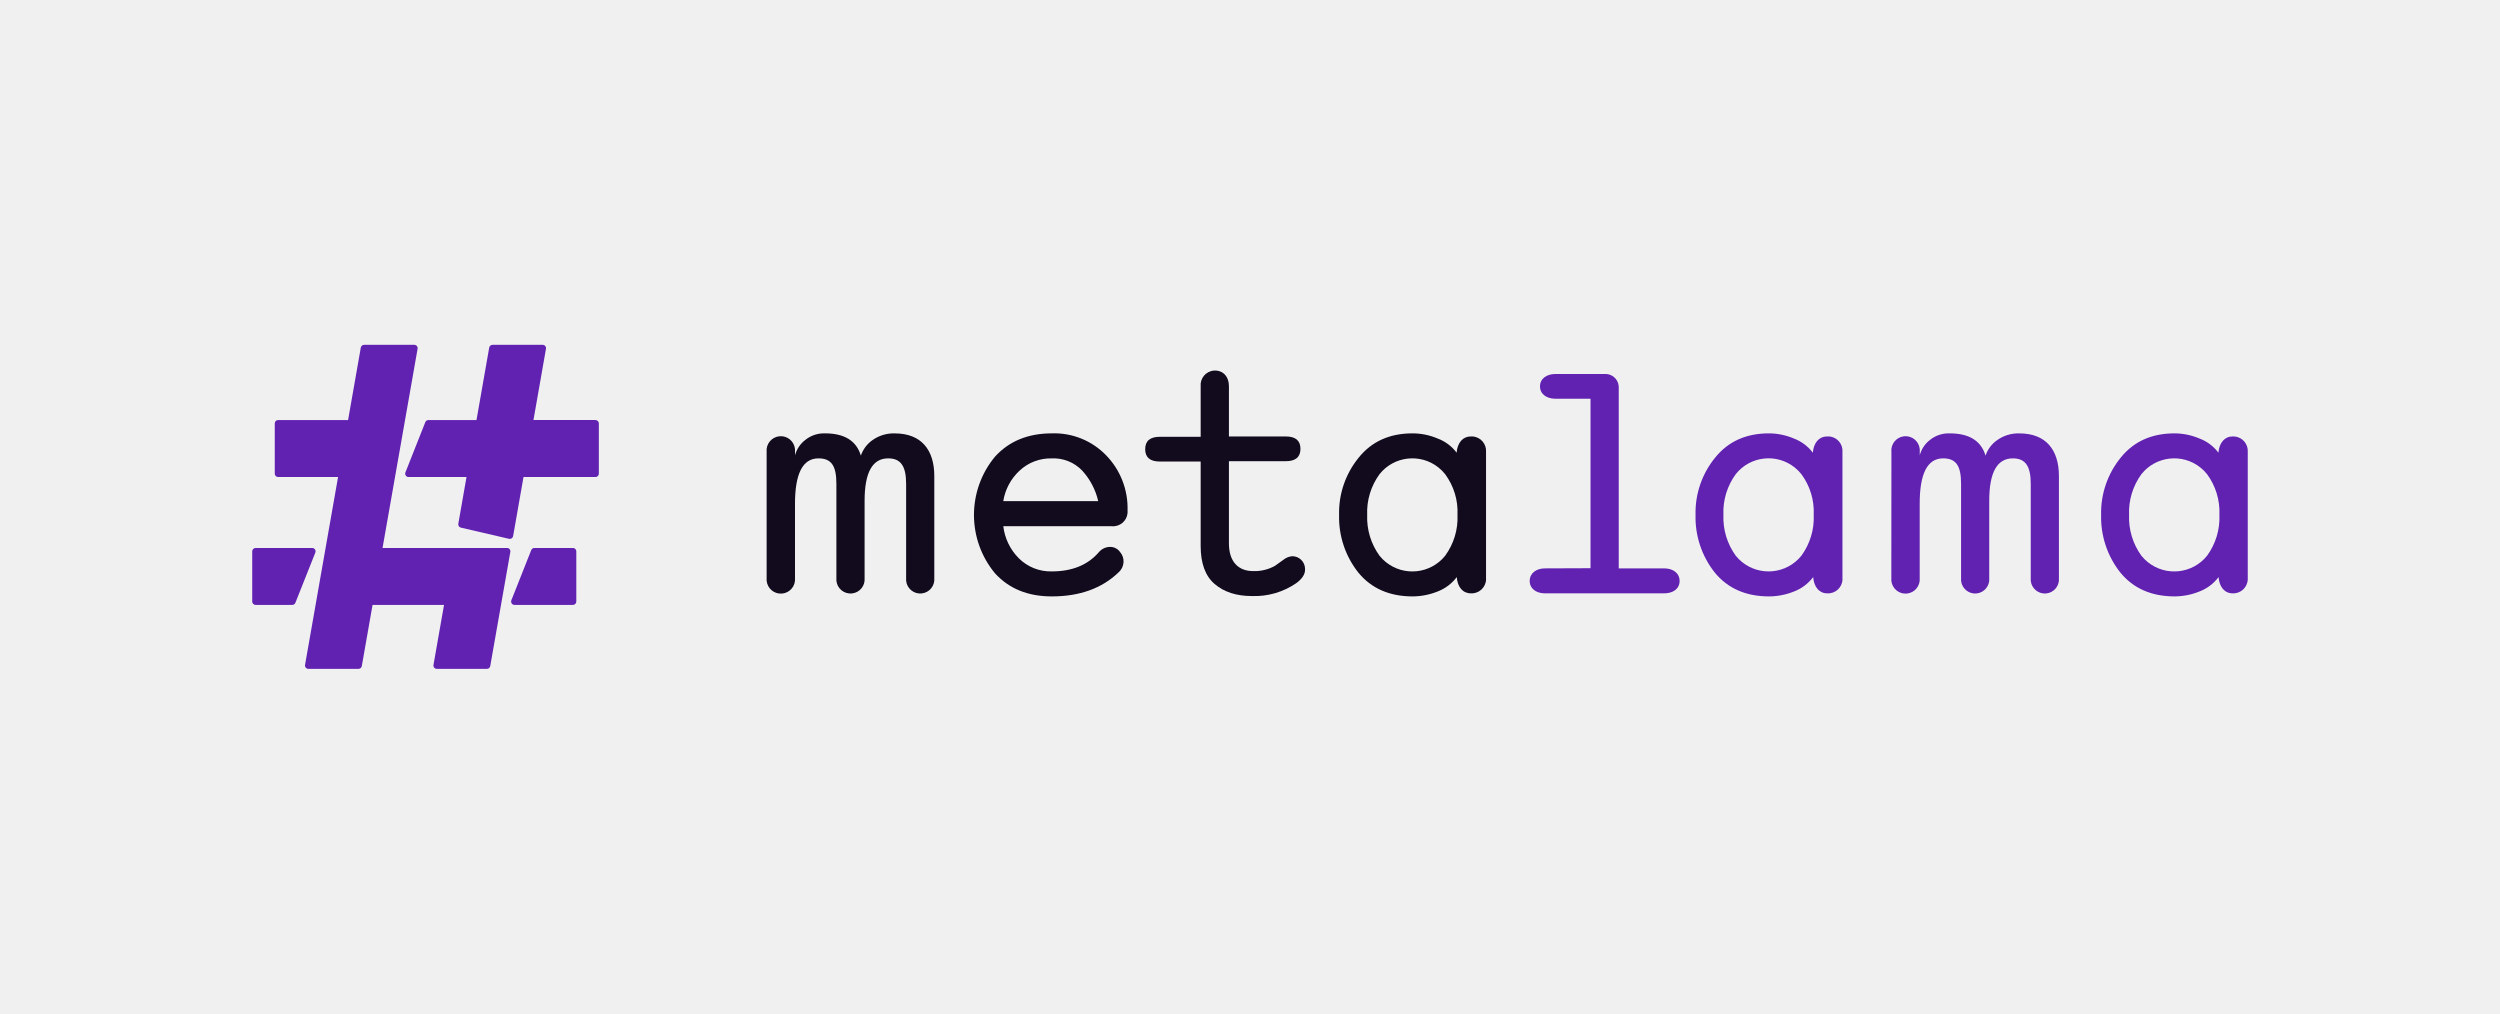
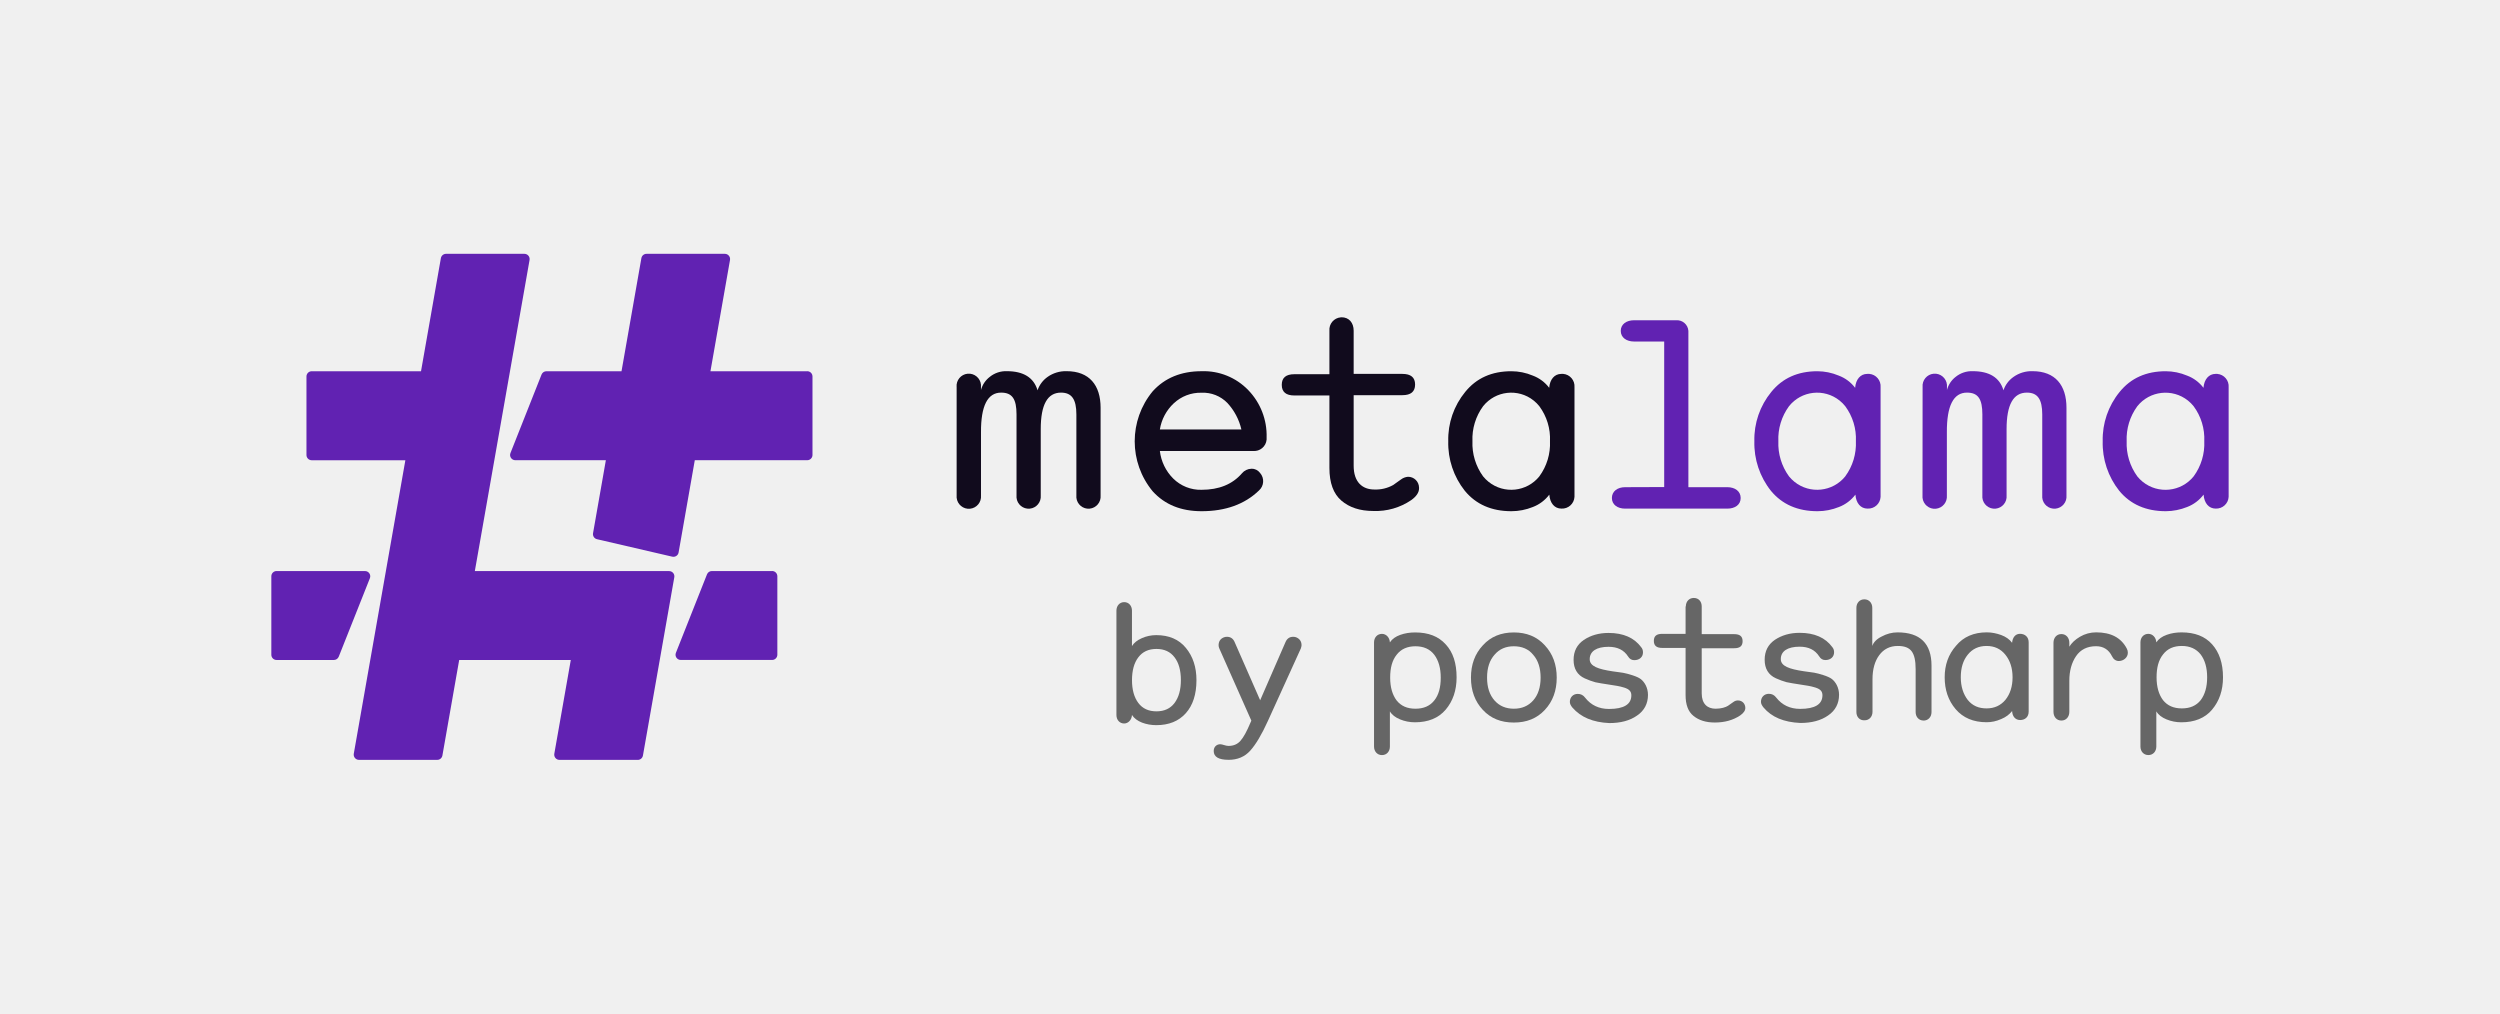
<svg xmlns="http://www.w3.org/2000/svg" id="Artwork" viewBox="0 0 890.88 361.22">
  <defs>
    <style>
      .cls-1, .cls-2, .cls-3 {
        fill: none;
      }

      .cls-2 {
        clip-path: url(#clippath-1);
      }

+       .cls-4 {
+         fill: #110b1d;
+       }
+ 
+       .cls-5, .cls-6 {
+         fill: #666;
+       }
+ 
+       .cls-7 {
+         fill: #6122b2;
+       }
+ 
+       .cls-6 {
+         fill-rule: evenodd;
+       }

      .cls-3 {
        clip-path: url(#clippath);
      }

-       
-       .cls-4 {
-         fill: #110b1d;
-       }
- 
-       .cls-5 {
-         fill: #6122b2;
-       }
- 
-         @media (prefers-color-scheme: dark) {
-           .cls-4 {
-             fill: #fff;
-           }
- 
-           .cls-5 {
-             fill: #973bfc;
-           }
+       @media (prefers-color-scheme: dark) {
+         .cls-4 {
+           fill: #fff;
        }

+         .cls-5, .cls-6 {
+           fill: #a0a0a0;
+         }
+ 
+         .cls-7 {
+           fill: #973bfc;
+         }
+       }
    </style>
    <clipPath id="clippath">
-       <rect class="cls-1" x="89.89" y="122.87" width="711.11" height="115.48" />
+       <rect class="cls-1" x="96.7" y="90.45" width="697.49" height="180.32" />
    </clipPath>
    <clipPath id="clippath-1">
-       <rect class="cls-1" x="89.89" y="122.87" width="711.11" height="115.48" />
+       <rect class="cls-1" x="96.7" y="90.45" width="697.49" height="180.32" />
    </clipPath>
  </defs>
  <g id="_003_Landscape" data-name="003 Landscape">
    <g class="cls-3">
      <g class="cls-2">
-         <path class="cls-4" d="m273.19,160.99c-.26-2.79,1.79-5.26,4.58-5.53,2.79-.26,5.26,1.79,5.53,4.58.03.31.03.63,0,.95v1.25c.59-2.17,1.88-4.09,3.66-5.46,1.99-1.61,4.49-2.44,7.04-2.35,6.92,0,11.18,2.64,12.77,7.93.77-2.26,2.24-4.21,4.21-5.57,2.3-1.61,5.06-2.44,7.87-2.35,9.38,0,14.09,5.79,14.09,15.18v36.37c.26,2.77-1.78,5.23-4.55,5.49-2.77.26-5.23-1.78-5.49-4.55-.03-.31-.03-.63,0-.94v-33.58c0-6.4-1.97-9.07-6.4-9.07-5.62,0-8.4,5.03-8.4,15.13v27.52c.26,2.77-1.78,5.23-4.55,5.49-2.78.26-5.24-1.78-5.5-4.55-.03-.31-.03-.63,0-.94v-33.58c0-6.4-1.75-9.07-6.4-9.07-5.62,0-8.4,5.48-8.35,16.44v26.21c.26,2.79-1.79,5.26-4.58,5.53s-5.26-1.79-5.53-4.58c-.03-.31-.03-.63,0-.95v-44.99Z" />
-         <path class="cls-4" d="m395.5,194.89c-1.53.03-2.97.73-3.94,1.91-3.93,4.53-9.49,6.82-16.75,6.82-4.4.12-8.65-1.58-11.77-4.69-3.07-3.08-5.01-7.1-5.51-11.41h38.65c2.86.26,5.38-1.86,5.63-4.71.03-.3.03-.6,0-.91.21-7.29-2.52-14.36-7.59-19.6-5.06-5.26-12.12-8.13-19.41-7.87-8.47,0-15.24,2.79-20.25,8.31-9.98,12.05-9.98,29.5,0,41.55,5.02,5.51,11.77,8.24,20.25,8.24,9.88,0,17.86-2.84,23.8-8.58,2.15-1.87,2.38-5.13.5-7.28-.02-.02-.04-.05-.06-.07-.83-1.11-2.16-1.75-3.54-1.71Zm-32.22-27.13c3.11-2.94,7.25-4.52,11.53-4.41,4.03-.18,7.94,1.37,10.75,4.26,2.86,3.09,4.85,6.87,5.79,10.97h-33.83c.66-4.15,2.68-7.95,5.75-10.82" />
-         <path class="cls-4" d="m432.9,132.04c3.12,0,5.03,2.3,5.03,5.57v17.92h20.25c3.48,0,5.24,1.47,5.24,4.41s-1.75,4.41-5.24,4.41h-20.25v29.27c0,6.82,3.6,9.89,8.62,9.89,2.7.1,5.38-.54,7.75-1.85l3.22-2.3c.85-.66,1.87-1.05,2.94-1.15,2.51-.03,4.57,1.98,4.6,4.49,0,.1,0,.21,0,.32,0,1.69-1.09,3.32-3.22,4.85-4.64,3.16-10.17,4.75-15.78,4.53-5.52,0-9.93-1.47-13.24-4.31-3.31-2.84-4.96-7.35-4.96-13.54v-30.08h-14.53c-3.5,0-5.24-1.47-5.24-4.41s1.74-4.41,5.24-4.41h14.53v-18.03c-.24-2.83,1.87-5.32,4.7-5.56.11,0,.23-.01.34-.02Z" />
-         <path class="cls-4" d="m524.09,155.53c-2.78,0-4.75,2.24-5.02,5.78-1.74-2.31-4.11-4.07-6.82-5.07-2.82-1.19-5.84-1.81-8.9-1.81-8.09,0-14.47,2.84-19.12,8.58-4.73,5.76-7.23,13.03-7.04,20.47-.2,7.46,2.24,14.75,6.88,20.59,4.63,5.62,11.07,8.46,19.33,8.46,3.05-.01,6.07-.61,8.9-1.75,2.71-1.04,5.07-2.82,6.82-5.13.26,3.56,2.18,5.79,5.02,5.79,2.84.16,5.27-2.02,5.42-4.86.01-.24,0-.48-.01-.72v-44.77c.23-2.83-1.87-5.32-4.71-5.55-.25-.02-.5-.02-.75,0m-9.12,42.52c-5.21,6.45-14.67,7.45-21.12,2.24-.82-.66-1.57-1.41-2.24-2.24-3.07-4.23-4.62-9.36-4.41-14.58-.22-5.2,1.34-10.32,4.41-14.52,5.14-6.45,14.53-7.51,20.98-2.38.88.7,1.68,1.5,2.38,2.38,3.1,4.19,4.66,9.31,4.41,14.52.24,5.22-1.32,10.36-4.41,14.58" />
-         <path class="cls-5" d="m566.79,202.48v-60.39h-12.5c-3.12,0-5.51-1.63-5.51-4.41s2.4-4.41,5.51-4.41h17.52c2.6-.16,4.85,1.81,5.03,4.41v64.86h16.18c3.12,0,5.51,1.65,5.51,4.49s-2.4,4.41-5.51,4.41h-42.45c-3.1,0-5.46-1.63-5.46-4.41s2.35-4.49,5.46-4.49l16.22-.06Z" />
-         <path class="cls-5" d="m651.03,155.53c-2.78,0-4.75,2.24-5.02,5.78-1.75-2.3-4.11-4.06-6.82-5.07-2.79-1.18-5.79-1.8-8.82-1.81-8.09,0-14.47,2.84-19.12,8.58-4.73,5.76-7.23,13.03-7.04,20.47-.2,7.46,2.24,14.75,6.88,20.59,4.63,5.62,11.07,8.46,19.32,8.46,3.05-.01,6.07-.61,8.9-1.75,2.71-1.04,5.07-2.82,6.82-5.13.27,3.56,2.18,5.79,5.02,5.79,2.84.16,5.27-2.02,5.42-4.86.01-.24.01-.48-.01-.72v-44.77c.24-2.83-1.87-5.32-4.7-5.56-.28-.02-.55-.02-.83,0m-9.12,42.52c-5.21,6.45-14.67,7.45-21.12,2.24-.82-.66-1.57-1.41-2.24-2.24-3.07-4.23-4.62-9.36-4.41-14.58-.22-5.2,1.34-10.32,4.41-14.52,5.14-6.45,14.53-7.51,20.98-2.38.88.7,1.68,1.5,2.38,2.38,3.1,4.19,4.66,9.31,4.41,14.52.24,5.22-1.32,10.36-4.41,14.58" />
-         <path class="cls-5" d="m674,160.99c-.26-2.79,1.79-5.26,4.58-5.53,2.79-.26,5.26,1.79,5.53,4.58.03.31.03.63,0,.95v1.25c.57-2.17,1.84-4.09,3.62-5.46,1.99-1.6,4.49-2.44,7.04-2.35,6.94,0,11.2,2.64,12.78,7.93.76-2.26,2.24-4.22,4.21-5.57,2.29-1.61,5.05-2.44,7.85-2.35,9.4,0,14.09,5.79,14.09,15.18v36.37c.26,2.77-1.78,5.23-4.55,5.49-2.77.26-5.23-1.78-5.49-4.55-.03-.31-.03-.63,0-.94v-33.58c0-6.4-1.97-9.07-6.38-9.07-5.63,0-8.41,5.03-8.41,15.13v27.52c.26,2.77-1.78,5.23-4.55,5.49-2.77.26-5.23-1.78-5.49-4.55-.03-.31-.03-.63,0-.94v-33.58c0-6.4-1.75-9.07-6.4-9.07-5.62,0-8.4,5.48-8.34,16.44v26.21c.26,2.79-1.79,5.26-4.58,5.53s-5.26-1.79-5.53-4.58c-.03-.31-.03-.63,0-.95l.03-44.99Z" />
-         <path class="cls-5" d="m795.56,155.53c-2.78,0-4.74,2.24-5.02,5.78-1.74-2.31-4.11-4.07-6.82-5.07-2.79-1.18-5.79-1.8-8.82-1.81-8.09,0-14.47,2.84-19.12,8.58-4.72,5.76-7.22,13.03-7.04,20.47-.2,7.46,2.24,14.75,6.88,20.59,4.63,5.62,11.07,8.46,19.33,8.46,3.03-.02,6.02-.61,8.82-1.75,2.71-1.03,5.08-2.81,6.82-5.13.28,3.56,2.18,5.79,5.02,5.79,2.84.13,5.25-2.07,5.38-4.91.01-.21,0-.41,0-.62v-44.81c.23-2.83-1.88-5.32-4.71-5.55-.23-.02-.47-.02-.7-.01m-9.1,42.52c-5.22,6.45-14.69,7.45-21.14,2.23-.82-.66-1.57-1.41-2.23-2.23-3.07-4.23-4.62-9.36-4.41-14.58-.22-5.2,1.34-10.32,4.41-14.52,5.14-6.45,14.55-7.51,21-2.37.88.7,1.67,1.49,2.37,2.37,3.09,4.19,4.65,9.32,4.41,14.52.23,5.22-1.33,10.36-4.41,14.58" />
-         <path class="cls-5" d="m111.26,195.27h-20.18c-.66,0-1.2.53-1.2,1.19v17.9c0,.66.54,1.2,1.2,1.2h13.07c.49,0,.93-.3,1.11-.75l7.11-17.9c.31-.79-.27-1.64-1.11-1.64" />
-         <path class="cls-5" d="m180.66,195.27h-44.34l12.49-70.99c.13-.73-.43-1.4-1.18-1.4h-17.88c-.58,0-1.08.42-1.18.99l-4.53,25.81h-24.94c-.66,0-1.19.53-1.19,1.19v17.92c0,.66.53,1.19,1.19,1.19h21.37l-11.77,66.97c-.13.73.43,1.4,1.18,1.4h17.87c.58,0,1.08-.42,1.18-.99l3.83-21.8h25.47l-3.76,21.39c-.13.73.43,1.4,1.18,1.4h17.87c.58,0,1.08-.42,1.18-.99l7.16-40.7c.13-.73-.43-1.4-1.18-1.4" />
-         <path class="cls-5" d="m204.16,195.27h-13.74c-.49,0-.93.3-1.11.75l-7.09,17.9c-.31.79.27,1.64,1.11,1.64h20.84c.66,0,1.2-.54,1.2-1.2v-17.9c0-.66-.54-1.19-1.2-1.19" />
-         <path class="cls-5" d="m212.19,149.67h-22.09l4.46-25.39c.13-.73-.43-1.4-1.18-1.4h-17.87c-.58,0-1.08.42-1.18.99l-4.53,25.81h-17.13c-.49,0-.93.3-1.11.75l-7.09,17.92c-.31.78.27,1.64,1.11,1.64h20.66l-2.92,16.66c-.11.63.29,1.23.91,1.37l17.17,3.99c.67.15,1.33-.28,1.45-.96l3.7-21.06h25.66c.66,0,1.19-.53,1.19-1.19v-17.92c0-.66-.53-1.19-1.19-1.19" />
+         <path class="cls-4" d="m340.89,137.92c-.22-2.4,1.54-4.52,3.93-4.75,2.4-.22,4.52,1.54,4.75,3.93.03.27.03.54,0,.81v1.07c.51-1.87,1.61-3.51,3.15-4.69,1.71-1.38,3.86-2.1,6.05-2.02,5.94,0,9.6,2.27,10.96,6.81.66-1.94,1.93-3.62,3.61-4.79,1.97-1.39,4.35-2.09,6.76-2.02,8.06,0,12.1,4.98,12.1,13.03v31.24c.22,2.38-1.53,4.49-3.91,4.72-2.38.22-4.49-1.53-4.72-3.91-.03-.27-.03-.54,0-.81v-28.84c0-5.49-1.69-7.79-5.49-7.79-4.83,0-7.21,4.32-7.21,13v23.63c.22,2.38-1.53,4.49-3.91,4.72-2.38.22-4.5-1.53-4.72-3.91-.03-.27-.03-.54,0-.81v-28.84c0-5.49-1.5-7.79-5.49-7.79-4.82,0-7.22,4.71-7.17,14.12v22.51c.22,2.4-1.54,4.52-3.93,4.75s-4.52-1.54-4.75-3.93c-.03-.27-.03-.54,0-.81v-38.64Z" />
+         <path class="cls-4" d="m445.94,167.04c-1.31.03-2.55.63-3.38,1.64-3.37,3.89-8.15,5.86-14.39,5.86-3.78.1-7.43-1.36-10.11-4.03-2.64-2.64-4.3-6.09-4.74-9.8h33.2c2.45.22,4.62-1.59,4.84-4.05.02-.26.02-.52,0-.78.18-6.26-2.17-12.33-6.52-16.84-4.34-4.52-10.41-6.98-16.67-6.76-7.28,0-13.09,2.4-17.39,7.14-8.57,10.35-8.57,25.33,0,35.68,4.31,4.74,10.11,7.07,17.39,7.07,8.49,0,15.34-2.44,20.44-7.36,1.85-1.61,2.04-4.41.43-6.26-.02-.02-.03-.04-.05-.06-.72-.95-1.85-1.5-3.04-1.47Zm-27.68-23.3c2.67-2.52,6.23-3.89,9.9-3.79,3.46-.16,6.82,1.18,9.23,3.66,2.45,2.65,4.17,5.9,4.98,9.42h-29.05c.57-3.56,2.31-6.83,4.94-9.3" />
+         <path class="cls-4" d="m478.06,113.06c2.68,0,4.32,1.97,4.32,4.79v15.39h17.39c2.99,0,4.5,1.26,4.5,3.79s-1.5,3.79-4.5,3.79h-17.39v25.13c0,5.86,3.09,8.49,7.4,8.49,2.32.09,4.62-.46,6.66-1.59l2.77-1.97c.73-.56,1.61-.9,2.52-.98,2.16-.03,3.92,1.7,3.95,3.86,0,.09,0,.18,0,.27,0,1.45-.93,2.85-2.76,4.17-3.98,2.72-8.74,4.08-13.55,3.89-4.74,0-8.53-1.26-11.37-3.7-2.84-2.44-4.26-6.32-4.26-11.63v-25.83h-12.48c-3,0-4.5-1.26-4.5-3.79s1.49-3.79,4.5-3.79h12.48v-15.49c-.2-2.43,1.6-4.57,4.04-4.77.1,0,.19-.01.29-.01Z" />
+         <path class="cls-4" d="m556.37,133.24c-2.39,0-4.08,1.92-4.31,4.96-1.5-1.98-3.53-3.49-5.86-4.36-2.42-1.02-5.02-1.55-7.64-1.55-6.95,0-12.43,2.44-16.42,7.36-4.06,4.95-6.21,11.19-6.05,17.58-.17,6.41,1.93,12.67,5.91,17.68,3.98,4.82,9.51,7.26,16.6,7.26,2.62,0,5.21-.52,7.64-1.5,2.33-.89,4.36-2.42,5.86-4.41.23,3.06,1.87,4.98,4.31,4.98,2.44.13,4.52-1.73,4.66-4.17.01-.21,0-.41,0-.62v-38.45c.2-2.43-1.61-4.57-4.04-4.77-.21-.02-.43-.02-.64,0m-7.83,36.52c-4.48,5.54-12.6,6.4-18.14,1.92-.71-.57-1.35-1.22-1.92-1.92-2.64-3.63-3.97-8.04-3.79-12.52-.19-4.46,1.15-8.86,3.79-12.47,4.41-5.54,12.48-6.45,18.01-2.04.76.6,1.44,1.29,2.04,2.04,2.66,3.6,4,8,3.79,12.47.2,4.48-1.13,8.9-3.79,12.52" />
+         <path class="cls-7" d="m593.04,173.56v-51.86h-10.74c-2.68,0-4.74-1.4-4.74-3.79s2.06-3.79,4.74-3.79h15.04c2.24-.14,4.16,1.55,4.32,3.79v55.7h13.89c2.68,0,4.74,1.41,4.74,3.85s-2.06,3.79-4.74,3.79h-36.46c-2.66,0-4.69-1.4-4.69-3.79s2.02-3.85,4.69-3.85l13.93-.05Z" />
+         <path class="cls-7" d="m665.39,133.24c-2.39,0-4.08,1.92-4.31,4.96-1.5-1.98-3.53-3.49-5.86-4.36-2.4-1.01-4.98-1.54-7.58-1.55-6.95,0-12.43,2.44-16.42,7.36-4.06,4.95-6.21,11.19-6.05,17.58-.17,6.41,1.92,12.67,5.91,17.68,3.98,4.82,9.51,7.26,16.6,7.26,2.62,0,5.21-.52,7.64-1.5,2.33-.89,4.36-2.42,5.86-4.41.23,3.06,1.87,4.98,4.31,4.98,2.44.13,4.52-1.73,4.66-4.17.01-.21,0-.41,0-.62v-38.45c.2-2.43-1.6-4.57-4.04-4.77-.24-.02-.47-.02-.71,0m-7.83,36.52c-4.48,5.54-12.6,6.4-18.14,1.92-.71-.57-1.35-1.22-1.92-1.92-2.64-3.63-3.97-8.04-3.79-12.52-.19-4.46,1.15-8.86,3.79-12.47,4.41-5.54,12.48-6.45,18.01-2.04.76.6,1.44,1.29,2.04,2.04,2.66,3.6,4,8,3.79,12.47.2,4.48-1.13,8.9-3.79,12.52" />
+         <path class="cls-7" d="m685.12,137.92c-.22-2.4,1.54-4.52,3.93-4.75,2.4-.22,4.52,1.54,4.75,3.93.03.27.03.54,0,.81v1.07c.49-1.86,1.58-3.51,3.11-4.69,1.71-1.38,3.86-2.1,6.05-2.02,5.96,0,9.62,2.27,10.98,6.81.65-1.94,1.92-3.62,3.61-4.79,1.97-1.39,4.34-2.1,6.74-2.02,8.07,0,12.1,4.98,12.1,13.03v31.24c.22,2.38-1.53,4.49-3.91,4.72-2.38.22-4.49-1.53-4.72-3.91-.03-.27-.03-.54,0-.81v-28.84c0-5.49-1.69-7.79-5.48-7.79-4.84,0-7.23,4.32-7.23,13v23.63c.22,2.38-1.53,4.49-3.91,4.72-2.38.22-4.49-1.53-4.72-3.91-.03-.27-.03-.54,0-.81v-28.84c0-5.49-1.5-7.79-5.49-7.79-4.83,0-7.21,4.71-7.16,14.12v22.51c.22,2.4-1.54,4.52-3.93,4.75s-4.52-1.54-4.75-3.93c-.03-.27-.03-.54,0-.81l.03-38.64Z" />
+         <path class="cls-7" d="m789.52,133.24c-2.39,0-4.07,1.92-4.31,4.96-1.5-1.98-3.53-3.5-5.86-4.36-2.4-1.01-4.97-1.54-7.58-1.55-6.95,0-12.43,2.44-16.42,7.36-4.06,4.95-6.2,11.19-6.05,17.58-.17,6.41,1.93,12.67,5.91,17.68,3.98,4.82,9.51,7.26,16.6,7.26,2.6-.02,5.17-.53,7.58-1.5,2.33-.89,4.36-2.42,5.86-4.41.24,3.06,1.87,4.98,4.31,4.98,2.44.11,4.51-1.78,4.62-4.21,0-.18,0-.36,0-.53v-38.49c.2-2.43-1.61-4.57-4.05-4.77-.2-.02-.4-.02-.6,0m-7.82,36.52c-4.48,5.54-12.61,6.4-18.16,1.92-.7-.57-1.35-1.21-1.92-1.92-2.63-3.63-3.97-8.04-3.79-12.52-.19-4.46,1.15-8.86,3.79-12.47,4.42-5.54,12.49-6.45,18.04-2.04.75.6,1.44,1.28,2.04,2.04,2.66,3.6,3.99,8,3.79,12.47.2,4.48-1.14,8.9-3.79,12.52" />
+         <path class="cls-6" d="m788.28,252.89c-2.56,3.03-6.27,4.5-10.95,4.5-1.86,0-3.62-.35-5.3-1.04-1.68-.69-2.91-1.64-3.62-2.86v12.55c0,1.73-1.15,3.03-2.83,3.03s-2.83-1.3-2.83-3.03v-37.14c0-1.73,1.15-3.03,2.83-3.03,1.5,0,2.74,1.3,2.83,3.03.8-1.21,2.03-2.08,3.71-2.68,1.68-.61,3.44-.87,5.3-.87,4.68,0,8.3,1.38,10.86,4.24,2.56,2.86,3.89,6.75,3.89,11.77,0,4.67-1.33,8.48-3.89,11.51m-4.06-19.65c-1.59-1.99-3.8-3.03-6.71-3.03s-5.12.95-6.71,3.03c-1.59,1.99-2.3,4.68-2.3,8.14s.8,6.15,2.3,8.14c1.59,1.99,3.8,2.94,6.71,2.94s5.12-.95,6.71-2.94c1.5-1.99,2.3-4.68,2.3-8.14s-.8-6.15-2.3-8.14m-29.15,2.34c-1.06,0-1.94-.61-2.47-1.73-1.15-2.34-3.09-3.55-5.65-3.55-3.18,0-5.56,1.21-7.15,3.55-1.59,2.34-2.39,5.28-2.39,8.74v11.08c0,1.82-1.15,3.12-2.83,3.12s-2.82-1.3-2.82-3.12v-24.58c0-1.82,1.15-3.12,2.82-3.12s2.83,1.3,2.83,3.12v1.38c.8-1.3,2.03-2.51,3.8-3.55,1.77-1.04,3.71-1.56,5.74-1.56,5.3,0,8.92,1.9,10.95,5.8.27.52.36.95.36,1.47,0,1.73-1.59,2.94-3.18,2.94m-35.24,21.03c-1.59,0-2.74-1.21-2.82-3.2-.97,1.21-2.21,2.17-3.89,2.86-1.77.78-3.45,1.13-5.21,1.13-4.68,0-8.39-1.56-11.04-4.68-2.65-3.12-3.89-6.93-3.89-11.34s1.32-8.14,4.06-11.25c2.65-3.2,6.36-4.76,10.95-4.76,1.77,0,3.44.35,5.12.95,1.68.61,3,1.56,3.89,2.77.18-1.99,1.23-3.2,2.82-3.2,1.77,0,3.09,1.13,3.09,3.03v24.67c0,1.99-1.33,3.03-3.09,3.03m-5.21-23.28c-1.68-2.08-3.89-3.12-6.71-3.12s-5.04,1.04-6.71,3.12c-1.68,2.08-2.47,4.76-2.47,8.05s.88,5.97,2.47,8.05c1.68,2.08,3.89,3.03,6.71,3.03s5.03-1.04,6.71-3.03c1.68-2.08,2.56-4.76,2.56-8.05s-.88-5.97-2.56-8.05m-29.15,23.46c-1.68,0-2.83-1.3-2.83-3.03v-15.32c0-2.94-.44-5.02-1.41-6.32-.97-1.3-2.56-1.91-4.95-1.91-2.83,0-5.04,1.13-6.62,3.29-1.59,2.16-2.39,5.02-2.39,8.57v11.6c0,1.73-1.15,3.03-2.82,3.03-1.77.09-2.92-1.21-2.92-2.94v-37.14c0-1.73,1.15-3.03,2.83-3.03s2.83,1.3,2.83,3.03v13.59c.44-1.3,1.59-2.51,3.36-3.37,1.77-.95,3.62-1.47,5.65-1.47,8.04,0,12.1,3.98,12.1,11.86v16.54c0,1.73-1.15,3.03-2.83,3.03Zm-42.66-17.57c1.59.17,2.83.44,3.71.52.88.17,1.94.43,3.26.86,1.33.43,2.3.86,3.01,1.38,1.33,1.04,2.56,3.03,2.56,5.63,0,3.12-1.33,5.63-3.89,7.36-2.56,1.82-5.92,2.68-9.89,2.68-5.92-.26-10.24-2.08-13.16-5.54-.53-.69-.89-1.3-.89-1.99,0-1.56,1.06-2.86,2.83-2.86,1.06,0,1.94.43,2.65,1.39,2.03,2.59,4.86,3.98,8.48,3.98,5.3,0,7.95-1.65,7.95-4.85,0-1.3-.62-2.17-2.56-2.77-.98-.26-1.77-.52-2.48-.6-.62-.09-1.76-.26-3.27-.52-1.76-.26-3.26-.52-4.5-.78-1.23-.35-2.47-.78-3.8-1.39-2.65-1.21-3.98-3.46-3.98-6.58s1.24-5.46,3.62-7.1c2.48-1.65,5.39-2.51,8.84-2.51,5.3,0,9.19,1.73,11.66,5.11.44.52.62,1.12.62,1.82,0,1.64-1.24,2.77-3.09,2.77-.97,0-1.68-.43-2.21-1.3-1.51-2.34-3.8-3.46-6.98-3.46-4.24,0-6.71,1.56-6.71,4.42,0,2.51,3,3.55,8.22,4.33Z" />
+         <path class="cls-6" d="m515.16,252.89c-2.56,3.03-6.27,4.5-10.95,4.5-1.86,0-3.62-.35-5.3-1.04-1.68-.69-2.91-1.64-3.62-2.85v12.55c0,1.73-1.15,3.03-2.82,3.03s-2.83-1.3-2.83-3.03v-37.14c0-1.73,1.15-3.03,2.83-3.03,1.5,0,2.74,1.3,2.82,3.03.8-1.21,2.03-2.08,3.71-2.68,1.68-.6,3.44-.86,5.3-.86,4.68,0,8.3,1.38,10.87,4.24,2.65,2.85,3.89,6.75,3.89,11.77,0,4.67-1.33,8.48-3.89,11.51m-4.06-19.56c-1.59-2.08-3.89-3.03-6.71-3.03s-5.12.95-6.71,3.03c-1.59,1.99-2.3,4.67-2.3,8.14s.8,6.14,2.3,8.14c1.59,1.99,3.8,2.94,6.71,2.94s5.13-.95,6.71-2.94c1.59-1.99,2.3-4.68,2.3-8.14s-.8-6.15-2.3-8.14" />
+         <path class="cls-6" d="m550.5,252.98c-2.83,3.03-6.45,4.5-11.04,4.5s-8.22-1.47-11.04-4.5c-2.83-3.03-4.24-6.84-4.24-11.51s1.41-8.48,4.24-11.51c2.82-3.12,6.53-4.59,11.04-4.59s8.21,1.47,11.04,4.59c2.82,3.03,4.24,6.84,4.24,11.51s-1.41,8.48-4.24,11.51m-4.15-19.65c-1.68-2.08-4.06-3.03-6.89-3.03s-5.12.95-6.89,3.03c-1.76,1.99-2.65,4.67-2.65,8.14s.89,6.14,2.65,8.14c1.77,1.99,4.06,2.94,6.89,2.94s5.12-.95,6.89-2.94c1.77-1.99,2.65-4.76,2.65-8.14s-.88-6.15-2.65-8.14" />
+         <path class="cls-6" d="m560.3,252.12c-.53-.69-.88-1.3-.88-1.99,0-1.56,1.06-2.86,2.83-2.86,1.06,0,1.94.43,2.65,1.39,2.03,2.59,4.86,3.98,8.48,3.98,5.3,0,7.95-1.65,7.95-4.85,0-1.3-.62-2.17-2.56-2.77-.97-.26-1.77-.52-2.47-.6-.62-.09-1.77-.26-3.27-.52-1.77-.26-3.27-.51-4.51-.77-1.24-.35-2.47-.78-3.8-1.39-2.65-1.21-3.97-3.46-3.97-6.58s1.24-5.46,3.62-7.1c2.47-1.65,5.39-2.51,8.83-2.51,5.3,0,9.18,1.73,11.66,5.11.44.52.62,1.12.62,1.82,0,1.64-1.24,2.77-3.09,2.77-.97,0-1.68-.43-2.21-1.3-1.5-2.34-3.8-3.46-6.97-3.46-4.24,0-6.71,1.56-6.71,4.42,0,2.51,3,3.55,8.22,4.33,1.59.17,2.83.43,3.71.52.88.17,1.94.43,3.27.86,1.33.43,2.3.86,3,1.38,1.33,1.04,2.56,3.03,2.56,5.63,0,3.12-1.33,5.63-3.89,7.36-2.56,1.82-5.92,2.68-9.89,2.68-5.83-.26-10.16-2.08-13.16-5.54Z" />
+         <path class="cls-6" d="m600.75,216.11c0-1.73,1.15-3.03,2.83-3.03,1.77,0,2.83,1.3,2.83,3.03v9.87h11.57c2.03,0,3,.78,3,2.51s-.97,2.51-3,2.51h-11.57v16.1c0,3.72,2.03,5.45,4.94,5.45,2.03,0,3.62-.52,4.42-1.04l1.85-1.3c.53-.43,1.15-.61,1.68-.61,1.59,0,2.65,1.21,2.65,2.68,0,.95-.62,1.81-1.85,2.68-2.47,1.65-5.48,2.51-9.01,2.51-3.18,0-5.65-.78-7.6-2.34-1.94-1.56-2.83-4.06-2.83-7.45v-16.79h-8.3c-2.03,0-3.01-.78-3.01-2.51s.97-2.51,3.01-2.51h8.3v-9.78h.09Z" />
+         <path class="cls-5" d="m412.04,258.41c4.49,0,7.99-1.42,10.52-4.25,2.53-2.83,3.8-6.75,3.8-11.79,0-4.64-1.27-8.47-3.77-11.49-2.5-3.05-6.03-4.55-10.55-4.55-1.81,0-3.53.36-5.16,1.09-1.63.72-2.8,1.66-3.5,2.8v-12.6c0-1.72-1.11-3.05-2.77-3.05s-2.77,1.33-2.77,3.05v37.18c0,1.72,1.12,3.02,2.77,3.02,1.42,0,2.68-1.3,2.77-3.02.78,1.18,1.99,2.08,3.59,2.71,1.6.6,3.29.9,5.07.9m8.77-16.04c0,3.41-.75,6.12-2.26,8.14-1.51,1.99-3.65,2.98-6.45,2.98s-4.95-.99-6.45-2.98c-1.51-2.02-2.26-4.73-2.26-8.14s.75-6.18,2.26-8.14c1.51-1.99,3.65-2.98,6.45-2.98s4.94.99,6.45,2.98c1.51,1.96,2.26,4.67,2.26,8.14" />
+         <path class="cls-5" d="m437.76,270.77c3.23,0,5.82-1.09,7.78-3.29,1.96-2.17,4.07-5.7,6.3-10.62l11.73-25.81c.15-.51.24-.87.24-1.11,0-1.3-.6-2.23-1.78-2.78-.33-.15-.72-.24-1.18-.24-1.27,0-2.17.6-2.71,1.78l-9.08,20.84-9.14-20.84c-.54-1.18-1.45-1.78-2.71-1.78-.45,0-.85.09-1.18.24-1.18.51-1.78,1.45-1.78,2.78,0,.42.09.78.24,1.11l11.43,25.75-.33.75c-1.3,3.11-2.5,5.28-3.56,6.45-1.06,1.21-2.47,1.81-4.28,1.81-.96,0-2.17-.6-2.89-.6-1.33,0-2.35.93-2.35,2.41,0,2.08,1.75,3.14,5.25,3.14Z" />
+         <path class="cls-7" d="m130.07,203.49h-31.51c-1.03,0-1.87.83-1.87,1.87v27.96c0,1.03.83,1.87,1.87,1.87h20.41c.77,0,1.45-.47,1.74-1.18l11.1-27.96c.49-1.22-.42-2.55-1.73-2.55" />
+         <path class="cls-7" d="m238.44,203.49h-69.23l19.5-110.85c.2-1.14-.68-2.19-1.84-2.19h-27.92c-.9,0-1.68.65-1.84,1.54l-7.08,40.3h-38.95c-1.03,0-1.87.84-1.87,1.87v27.98c0,1.03.83,1.87,1.87,1.87h33.37l-18.38,104.58c-.2,1.14.68,2.19,1.84,2.19h27.9c.91,0,1.68-.65,1.84-1.54l5.98-34.04h39.77l-5.87,33.4c-.2,1.14.68,2.19,1.84,2.19h27.9c.91,0,1.68-.65,1.84-1.54l11.18-63.55c.2-1.14-.68-2.19-1.84-2.19" />
+         <path class="cls-7" d="m275.13,203.49h-21.46c-.77,0-1.45.47-1.73,1.18l-11.08,27.96c-.49,1.22.42,2.55,1.74,2.55h32.54c1.03,0,1.87-.84,1.87-1.87v-27.96c0-1.03-.84-1.87-1.87-1.87" />
+         <path class="cls-7" d="m287.66,132.29h-34.49l6.97-39.65c.2-1.14-.68-2.19-1.84-2.19h-27.9c-.91,0-1.68.65-1.84,1.54l-7.08,40.3h-26.76c-.77,0-1.45.47-1.74,1.18l-11.08,27.98c-.48,1.22.42,2.55,1.74,2.55h32.26l-4.57,26.01c-.17.98.45,1.92,1.42,2.14l26.81,6.22c1.04.24,2.08-.44,2.26-1.49l5.77-32.88h40.07c1.03,0,1.87-.84,1.87-1.87v-27.98c0-1.03-.84-1.87-1.87-1.87" />
      </g>
    </g>
  </g>
</svg>
